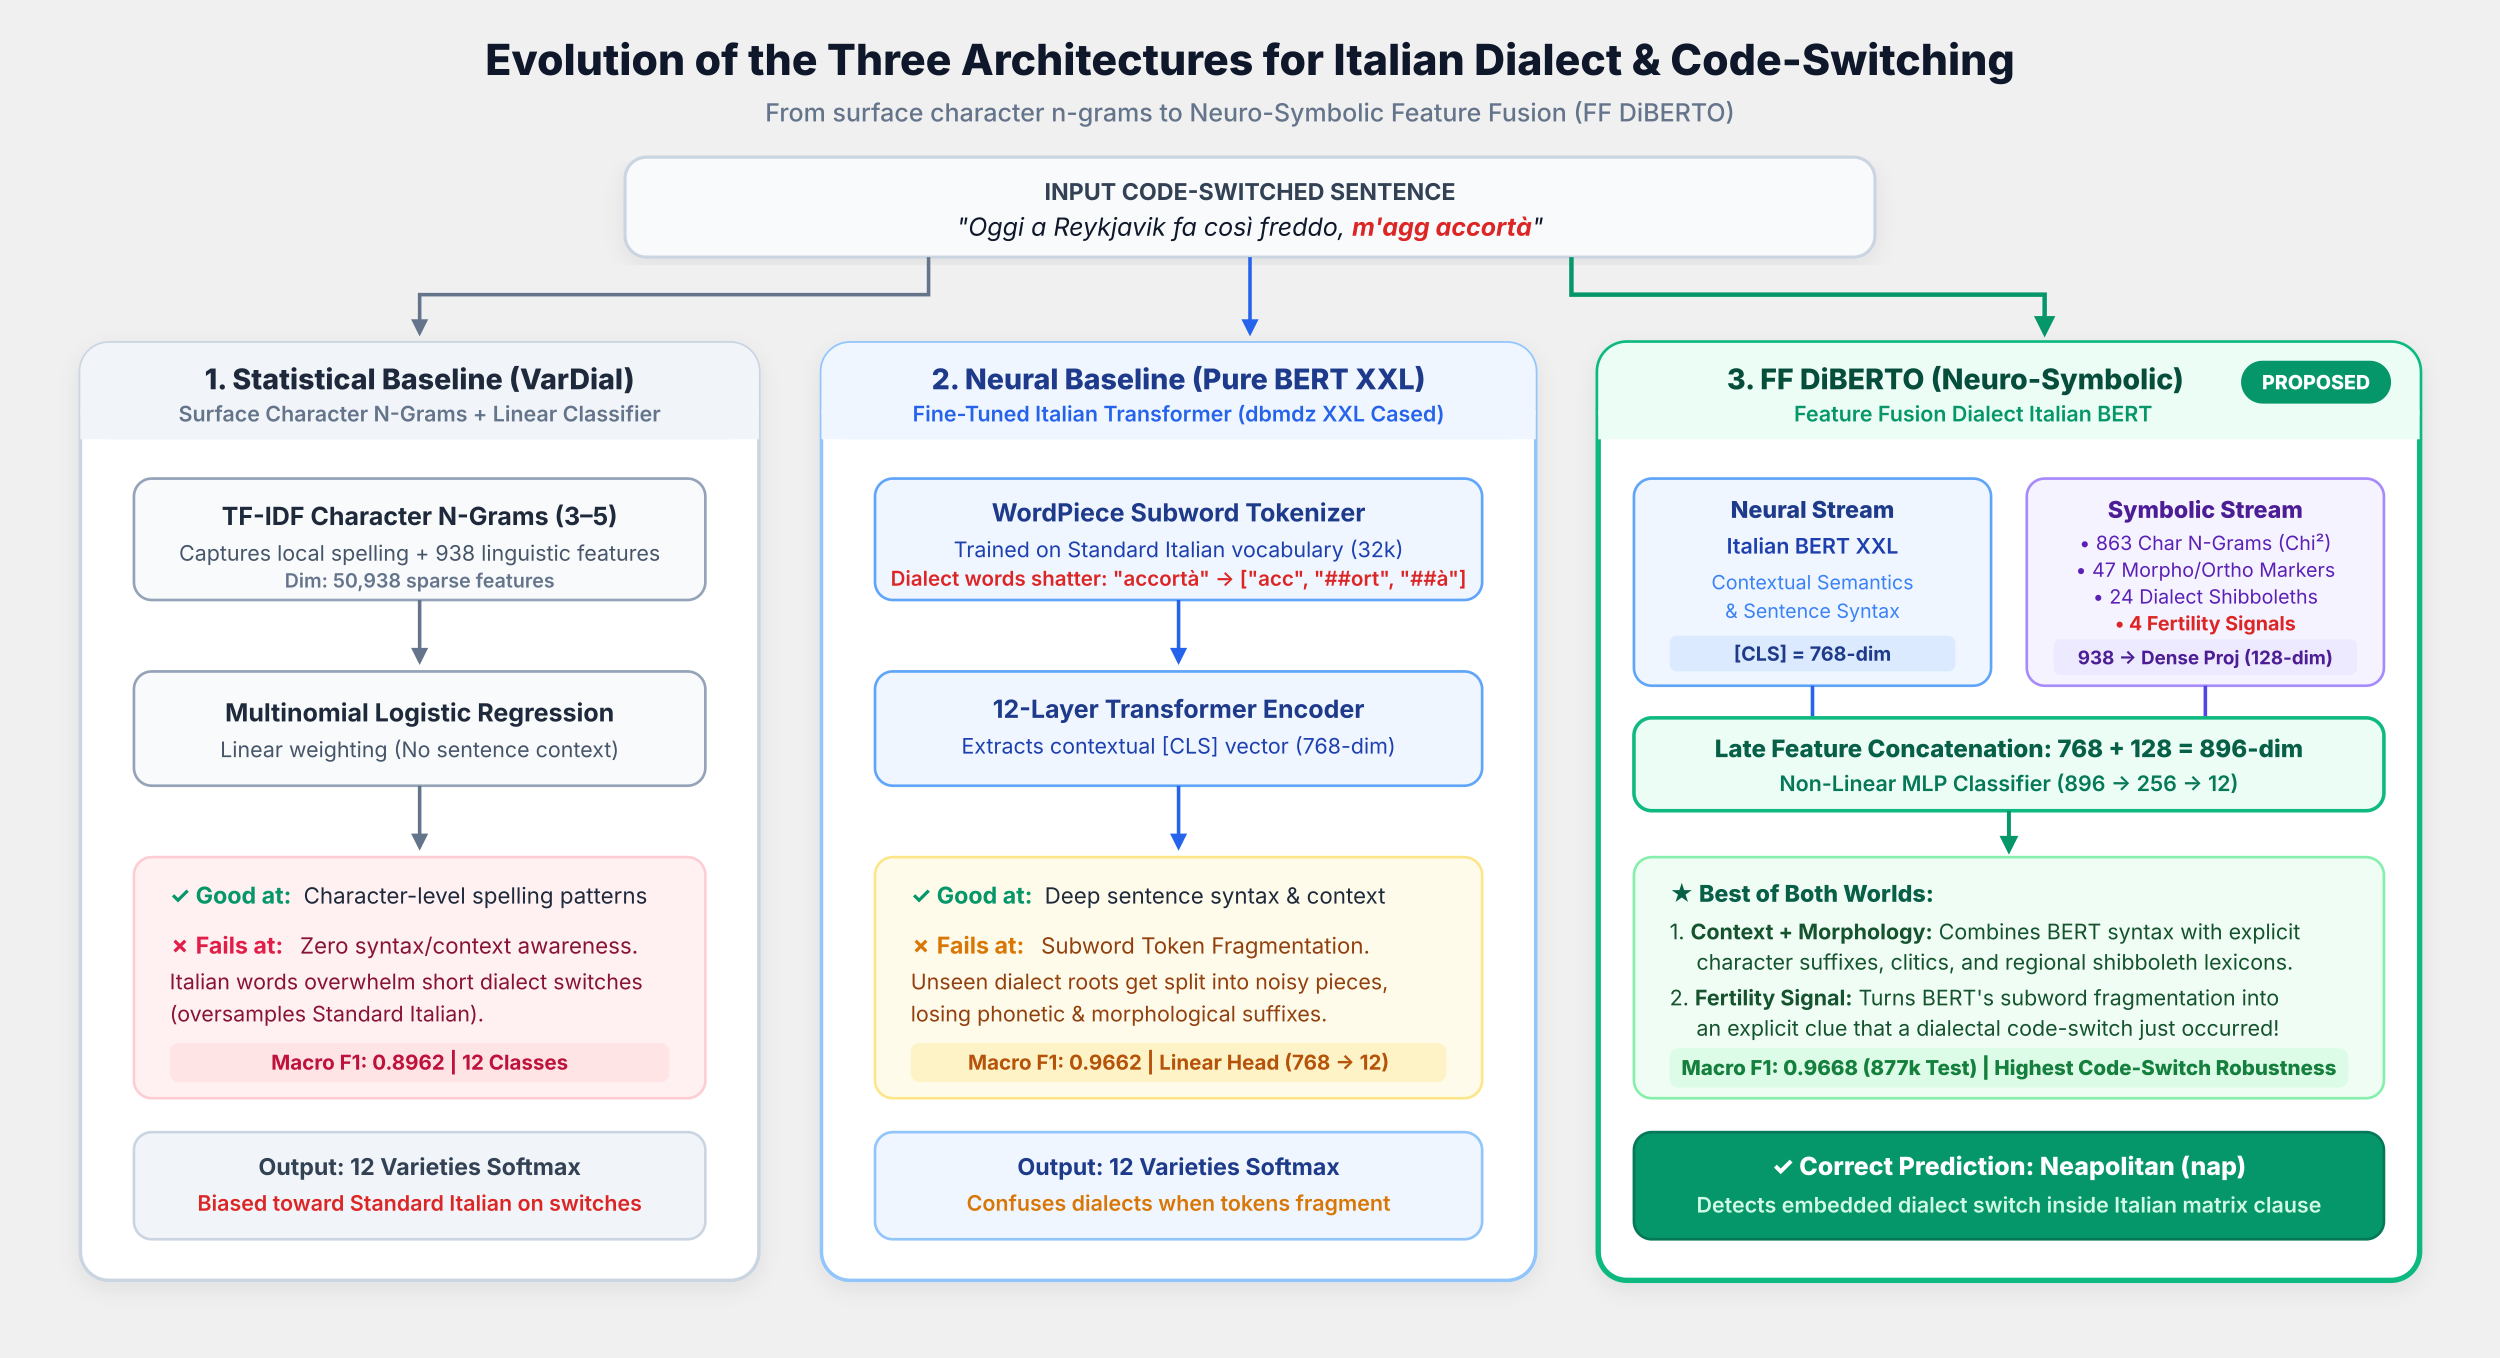
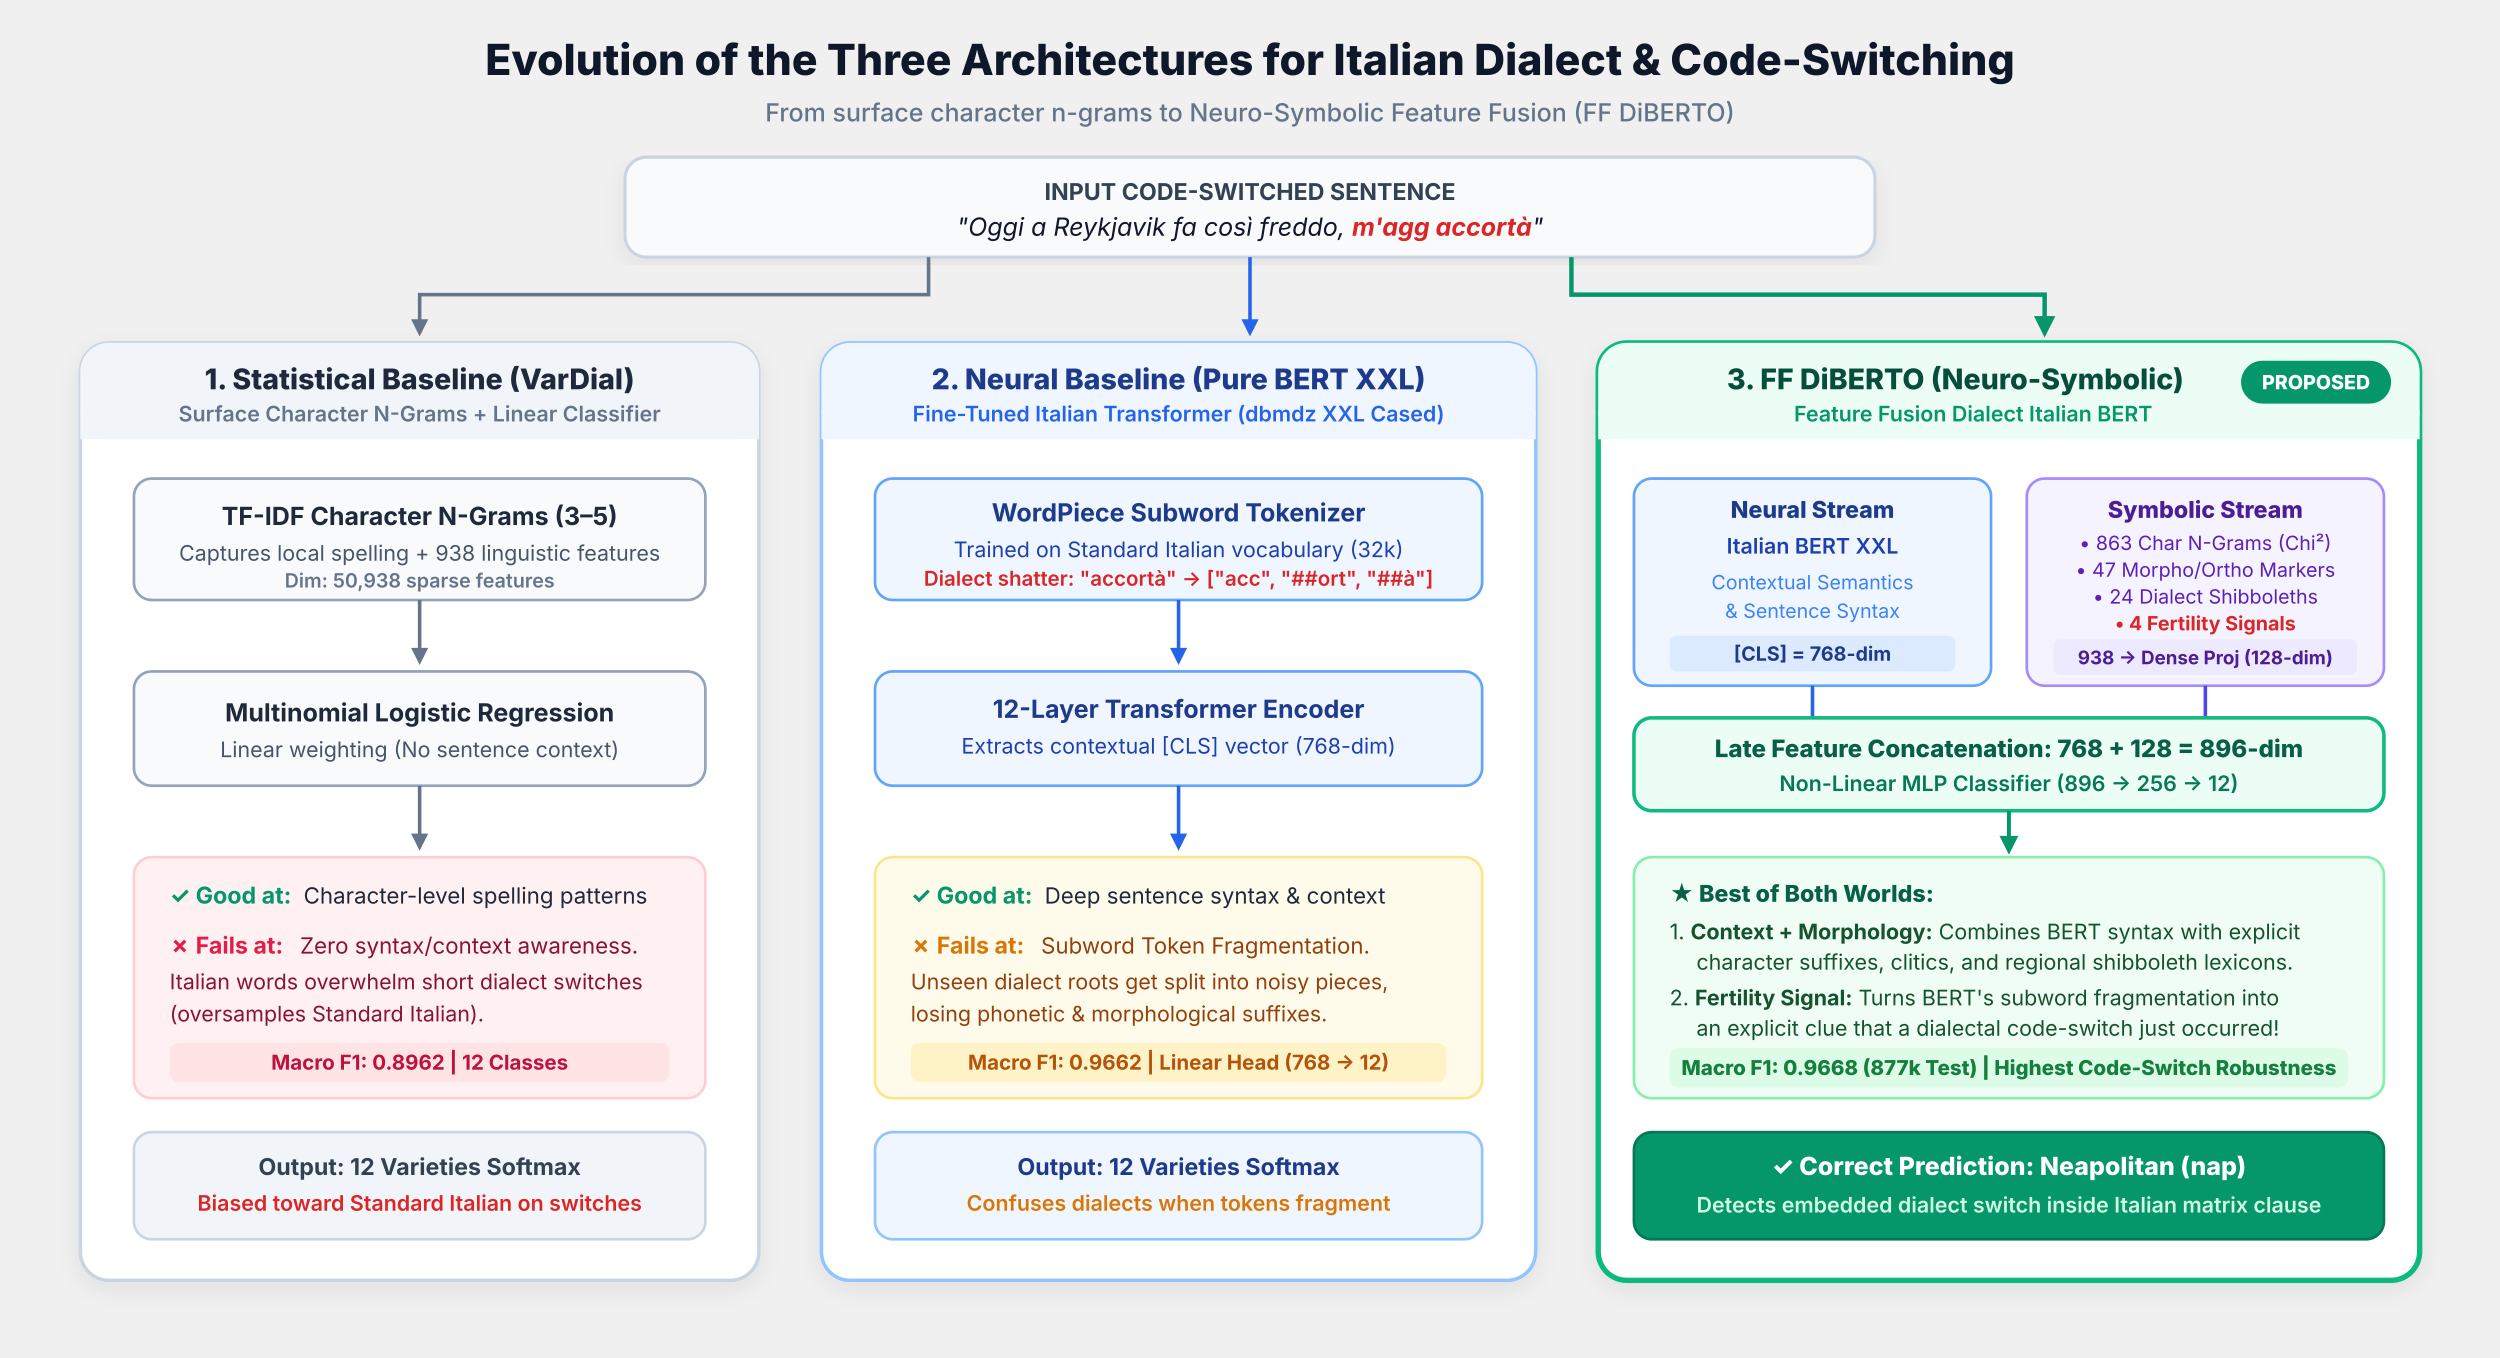
<svg xmlns="http://www.w3.org/2000/svg" viewBox="0 0 1400 760" width="100%" height="100%" style="background:#ffffff; font-family: 'Inter', -apple-system, BlinkMacSystemFont, 'Segoe UI', Roboto, sans-serif;">
  <defs>
    <filter id="shadow" x="-4%" y="-4%" width="108%" height="112%">
      <feDropShadow dx="0" dy="4" stdDeviation="6" flood-color="#0f172a" flood-opacity="0.07" />
    </filter>
    <marker id="arrow-slate" viewBox="0 0 10 10" refX="6" refY="5" markerWidth="6" markerHeight="6" orient="auto-start-reverse">
      <path d="M 0 1 L 8 5 L 0 9 z" fill="#64748b" />
    </marker>
    <marker id="arrow-blue" viewBox="0 0 10 10" refX="6" refY="5" markerWidth="6" markerHeight="6" orient="auto-start-reverse">
      <path d="M 0 1 L 8 5 L 0 9 z" fill="#2563eb" />
    </marker>
    <marker id="arrow-indigo" viewBox="0 0 10 10" refX="6" refY="5" markerWidth="6" markerHeight="6" orient="auto-start-reverse">
      <path d="M 0 1 L 8 5 L 0 9 z" fill="#4f46e5" />
    </marker>
    <marker id="arrow-emerald" viewBox="0 0 10 10" refX="6" refY="5" markerWidth="6" markerHeight="6" orient="auto-start-reverse">
      <path d="M 0 1 L 8 5 L 0 9 z" fill="#059669" />
    </marker>
  </defs>
  <text x="700" y="42" text-anchor="middle" font-size="24" font-weight="800" fill="#0f172a">Evolution of the Three Architectures for Italian Dialect &amp; Code-Switching</text>
  <text x="700" y="68" text-anchor="middle" font-size="14" font-weight="500" fill="#64748b">From surface character n-grams to Neuro-Symbolic Feature Fusion (FF DiBERTO)</text>
  <rect x="350" y="88" width="700" height="56" rx="12" fill="#f8fafc" stroke="#cbd5e1" stroke-width="1.8" filter="url(#shadow)" />
  <text x="700" y="112" text-anchor="middle" font-size="13" font-weight="700" fill="#334155">INPUT CODE-SWITCHED SENTENCE</text>
  <text x="700" y="132" text-anchor="middle" font-size="14" font-style="italic" fill="#0f172a">"Oggi a Reykjavik fa così freddo, <tspan fill="#dc2626" font-weight="700">m'agg accortà</tspan>"</text>
  <path d="M 520 144 L 520 165 L 235 165 L 235 186" fill="none" stroke="#64748b" stroke-width="2" marker-end="url(#arrow-slate)" />
  <path d="M 700 144 L 700 186" fill="none" stroke="#2563eb" stroke-width="2" marker-end="url(#arrow-blue)" />
  <path d="M 880 144 L 880 165 L 1145 165 L 1145 186" fill="none" stroke="#059669" stroke-width="2.5" marker-end="url(#arrow-emerald)" />
  <rect x="45" y="192" width="380" height="525" rx="16" fill="#ffffff" stroke="#cbd5e1" stroke-width="2" filter="url(#shadow)" />
  <rect x="45" y="192" width="380" height="54" rx="16" fill="#f1f5f9" />
  <rect x="45" y="230" width="380" height="16" fill="#f1f5f9" />
  <text x="235" y="218" text-anchor="middle" font-size="16" font-weight="800" fill="#1e293b">1. Statistical Baseline (VarDial)</text>
  <text x="235" y="236" text-anchor="middle" font-size="12" font-weight="600" fill="#64748b">Surface Character N-Grams + Linear Classifier</text>
  <rect x="75" y="268" width="320" height="68" rx="10" fill="#f8fafc" stroke="#94a3b8" stroke-width="1.5" />
  <text x="235" y="294" text-anchor="middle" font-size="14" font-weight="700" fill="#1e293b">TF-IDF Character N-Grams (3–5)</text>
  <text x="235" y="314" text-anchor="middle" font-size="12" fill="#475569">Captures local spelling + 938 linguistic features</text>
  <text x="235" y="329" text-anchor="middle" font-size="11" font-weight="600" fill="#64748b">Dim: 50,938 sparse features</text>
  <line x1="235" y1="336" x2="235" y2="370" stroke="#64748b" stroke-width="2" marker-end="url(#arrow-slate)" />
  <rect x="75" y="376" width="320" height="64" rx="10" fill="#f8fafc" stroke="#94a3b8" stroke-width="1.5" />
  <text x="235" y="404" text-anchor="middle" font-size="14" font-weight="700" fill="#1e293b">Multinomial Logistic Regression</text>
  <text x="235" y="424" text-anchor="middle" font-size="12" fill="#475569">Linear weighting (No sentence context)</text>
  <line x1="235" y1="440" x2="235" y2="474" stroke="#64748b" stroke-width="2" marker-end="url(#arrow-slate)" />
  <rect x="75" y="480" width="320" height="135" rx="10" fill="#fff1f2" stroke="#fecdd3" stroke-width="1.5" />
  <text x="95" y="506" font-size="13" font-weight="700" fill="#059669">✓ Good at:</text>
  <text x="170" y="506" font-size="12.5" fill="#1e293b">Character-level spelling patterns</text>
  <text x="95" y="534" font-size="13" font-weight="700" fill="#e11d48">✗ Fails at:</text>
  <text x="168" y="534" font-size="12.5" fill="#881337">Zero syntax/context awareness.</text>
  <text x="95" y="554" font-size="12" fill="#881337">Italian words overwhelm short dialect switches</text>
  <text x="95" y="572" font-size="12" fill="#881337">(oversamples Standard Italian).</text>
  <rect x="95" y="584" width="280" height="22" rx="5" fill="#ffe4e6" />
  <text x="235" y="599" text-anchor="middle" font-size="11.5" font-weight="700" fill="#be123c">Macro F1: 0.8962  |  12 Classes</text>
  <rect x="75" y="634" width="320" height="60" rx="10" fill="#f1f5f9" stroke="#cbd5e1" stroke-width="1.5" />
  <text x="235" y="658" text-anchor="middle" font-size="13" font-weight="700" fill="#334155">Output: 12 Varieties Softmax</text>
  <text x="235" y="678" text-anchor="middle" font-size="12" fill="#dc2626" font-weight="600">Biased toward Standard Italian on switches</text>
  <rect x="460" y="192" width="400" height="525" rx="16" fill="#ffffff" stroke="#93c5fd" stroke-width="2" filter="url(#shadow)" />
  <rect x="460" y="192" width="400" height="54" rx="16" fill="#eff6ff" />
  <rect x="460" y="230" width="400" height="16" fill="#eff6ff" />
  <text x="660" y="218" text-anchor="middle" font-size="16" font-weight="800" fill="#1e3a8a">2. Neural Baseline (Pure BERT XXL)</text>
  <text x="660" y="236" text-anchor="middle" font-size="12" font-weight="600" fill="#2563eb">Fine-Tuned Italian Transformer (dbmdz XXL Cased)</text>
  <rect x="490" y="268" width="340" height="68" rx="10" fill="#eff6ff" stroke="#60a5fa" stroke-width="1.5" />
  <text x="660" y="292" text-anchor="middle" font-size="14" font-weight="700" fill="#1e3a8a">WordPiece Subword Tokenizer</text>
  <text x="660" y="312" text-anchor="middle" font-size="12" fill="#1e40af">Trained on Standard Italian vocabulary (32k)</text>
-   <text x="660" y="328" text-anchor="middle" font-size="11.5" font-weight="600" fill="#dc2626">Dialect words shatter: "accortà" → ["acc", "##ort", "##à"]</text>
+   <text x="660" y="328" text-anchor="middle" font-size="11.5" font-weight="600" fill="#dc2626">Dialect shatter: "accortà" → ["acc", "##ort", "##à"]</text>
  <line x1="660" y1="336" x2="660" y2="370" stroke="#2563eb" stroke-width="2" marker-end="url(#arrow-blue)" />
  <rect x="490" y="376" width="340" height="64" rx="10" fill="#eff6ff" stroke="#60a5fa" stroke-width="1.5" />
  <text x="660" y="402" text-anchor="middle" font-size="14" font-weight="700" fill="#1e3a8a">12-Layer Transformer Encoder</text>
  <text x="660" y="422" text-anchor="middle" font-size="12" fill="#1e40af">Extracts contextual [CLS] vector (768-dim)</text>
  <line x1="660" y1="440" x2="660" y2="474" stroke="#2563eb" stroke-width="2" marker-end="url(#arrow-blue)" />
  <rect x="490" y="480" width="340" height="135" rx="10" fill="#fffbeb" stroke="#fde68a" stroke-width="1.5" />
  <text x="510" y="506" font-size="13" font-weight="700" fill="#059669">✓ Good at:</text>
  <text x="585" y="506" font-size="12.5" fill="#1e293b">Deep sentence syntax &amp; context</text>
  <text x="510" y="534" font-size="13" font-weight="700" fill="#d97706">✗ Fails at:</text>
  <text x="583" y="534" font-size="12.5" fill="#92400e">Subword Token Fragmentation.</text>
  <text x="510" y="554" font-size="12" fill="#92400e">Unseen dialect roots get split into noisy pieces,</text>
  <text x="510" y="572" font-size="12" fill="#92400e">losing phonetic &amp; morphological suffixes.</text>
  <rect x="510" y="584" width="300" height="22" rx="5" fill="#fef3c7" />
  <text x="660" y="599" text-anchor="middle" font-size="11.5" font-weight="700" fill="#b45309">Macro F1: 0.9662  |  Linear Head (768 → 12)</text>
  <rect x="490" y="634" width="340" height="60" rx="10" fill="#eff6ff" stroke="#93c5fd" stroke-width="1.5" />
  <text x="660" y="658" text-anchor="middle" font-size="13" font-weight="700" fill="#1e3a8a">Output: 12 Varieties Softmax</text>
  <text x="660" y="678" text-anchor="middle" font-size="12" fill="#d97706" font-weight="600">Confuses dialects when tokens fragment</text>
  <rect x="895" y="192" width="460" height="525" rx="16" fill="#ffffff" stroke="#10b981" stroke-width="3" filter="url(#shadow)" />
  <rect x="895" y="192" width="460" height="54" rx="16" fill="#ecfdf5" />
  <rect x="895" y="230" width="460" height="16" fill="#ecfdf5" />
  <rect x="1255" y="202" width="84" height="24" rx="12" fill="#059669" />
  <text x="1297" y="218" text-anchor="middle" font-size="11" font-weight="800" fill="#ffffff">PROPOSED</text>
  <text x="1095" y="218" text-anchor="middle" font-size="16" font-weight="800" fill="#064e3b">3. FF DiBERTO (Neuro-Symbolic)</text>
  <text x="1105" y="236" text-anchor="middle" font-size="12" font-weight="600" fill="#059669">Feature Fusion Dialect Italian BERT</text>
  <rect x="915" y="268" width="200" height="116" rx="10" fill="#eff6ff" stroke="#60a5fa" stroke-width="1.5" />
  <text x="1015" y="290" text-anchor="middle" font-size="13" font-weight="800" fill="#1e3a8a">Neural Stream</text>
  <text x="1015" y="310" text-anchor="middle" font-size="12" font-weight="600" fill="#1e40af">Italian BERT XXL</text>
  <text x="1015" y="330" text-anchor="middle" font-size="11" fill="#3b82f6">Contextual Semantics</text>
  <text x="1015" y="346" text-anchor="middle" font-size="11" fill="#3b82f6">&amp; Sentence Syntax</text>
  <rect x="935" y="356" width="160" height="20" rx="4" fill="#dbeafe" />
  <text x="1015" y="370" text-anchor="middle" font-size="11" font-weight="700" fill="#1e3a8a">[CLS] = 768-dim</text>
  <rect x="1135" y="268" width="200" height="116" rx="10" fill="#f5f3ff" stroke="#a78bfa" stroke-width="1.5" />
  <text x="1235" y="290" text-anchor="middle" font-size="13" font-weight="800" fill="#4c1d95">Symbolic Stream</text>
  <text x="1235" y="308" text-anchor="middle" font-size="11" fill="#5b21b6">• 863 Char N-Grams (Chi²)</text>
  <text x="1235" y="323" text-anchor="middle" font-size="11" fill="#5b21b6">• 47 Morpho/Ortho Markers</text>
  <text x="1235" y="338" text-anchor="middle" font-size="11" fill="#5b21b6">• 24 Dialect Shibboleths</text>
  <text x="1235" y="353" text-anchor="middle" font-size="11" font-weight="700" fill="#dc2626">• 4 Fertility Signals</text>
  <rect x="1150" y="358" width="170" height="20" rx="4" fill="#ede9fe" />
  <text x="1235" y="372" text-anchor="middle" font-size="10.5" font-weight="700" fill="#4c1d95">938 → Dense Proj (128-dim)</text>
  <path d="M 1015 384 L 1015 416 L 1085 416" fill="none" stroke="#2563eb" stroke-width="2" marker-end="url(#arrow-blue)" />
  <path d="M 1235 384 L 1235 416 L 1165 416" fill="none" stroke="#4f46e5" stroke-width="2" marker-end="url(#arrow-indigo)" />
  <rect x="915" y="402" width="420" height="52" rx="10" fill="#ecfdf5" stroke="#10b981" stroke-width="2" />
  <text x="1125" y="424" text-anchor="middle" font-size="13.5" font-weight="800" fill="#065f46">Late Feature Concatenation: 768 + 128 = 896-dim</text>
  <text x="1125" y="443" text-anchor="middle" font-size="12" font-weight="600" fill="#047857">Non-Linear MLP Classifier (896 → 256 → 12)</text>
  <line x1="1125" y1="454" x2="1125" y2="476" stroke="#059669" stroke-width="2.2" marker-end="url(#arrow-emerald)" />
  <rect x="915" y="480" width="420" height="135" rx="10" fill="#f0fdf4" stroke="#86efac" stroke-width="1.5" />
  <text x="935" y="505" font-size="13" font-weight="800" fill="#065f46">★ Best of Both Worlds:</text>
  <text x="935" y="526" font-size="12" fill="#14532d">1. <tspan font-weight="700">Context + Morphology:</tspan> Combines BERT syntax with explicit</text>
  <text x="950" y="543" font-size="12" fill="#14532d">character suffixes, clitics, and regional shibboleth lexicons.</text>
  <text x="935" y="563" font-size="12" fill="#14532d">2. <tspan font-weight="700">Fertility Signal:</tspan> Turns BERT's subword fragmentation into</text>
  <text x="950" y="580" font-size="12" fill="#14532d">an explicit clue that a dialectal code-switch just occurred!</text>
  <rect x="935" y="587" width="380" height="22" rx="5" fill="#dcfce7" />
  <text x="1125" y="602" text-anchor="middle" font-size="11.5" font-weight="800" fill="#15803d">Macro F1: 0.9668 (877k Test) | Highest Code-Switch Robustness</text>
  <rect x="915" y="634" width="420" height="60" rx="10" fill="#059669" stroke="#047857" stroke-width="1.5" />
  <text x="1125" y="658" text-anchor="middle" font-size="14" font-weight="800" fill="#ffffff">✓ Correct Prediction: Neapolitan (nap)</text>
  <text x="1125" y="679" text-anchor="middle" font-size="12" fill="#d1fae5" font-weight="600">Detects embedded dialect switch inside Italian matrix clause</text>
</svg>
